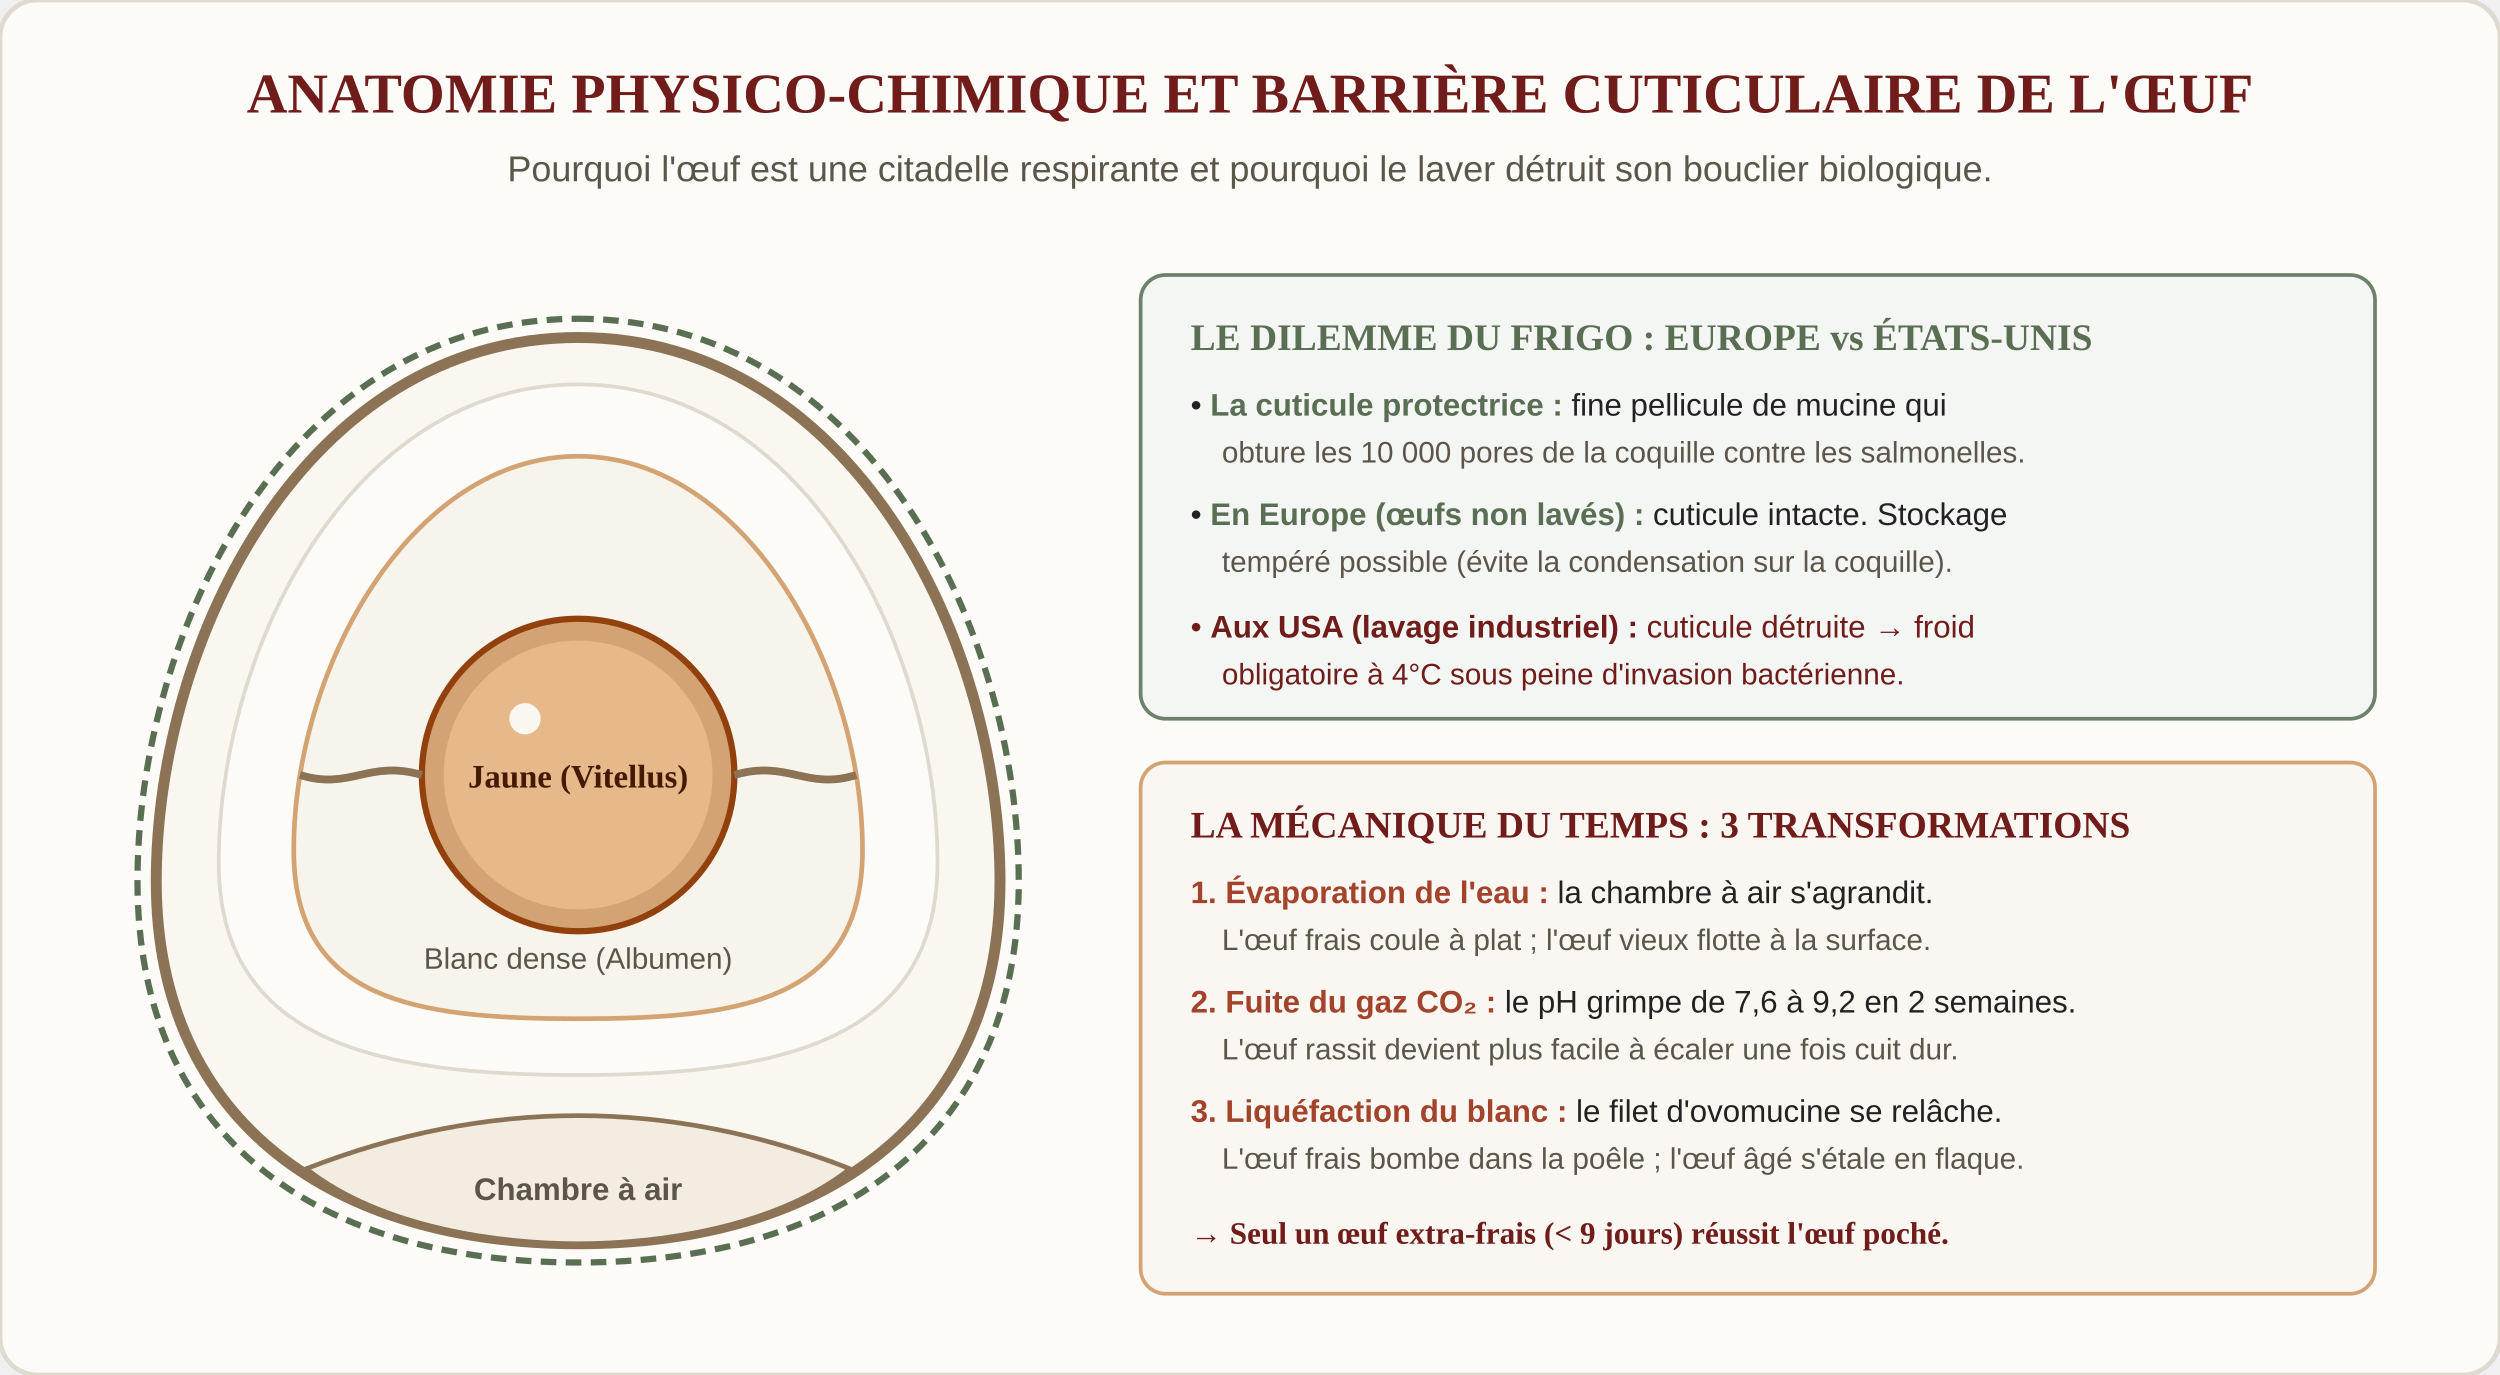
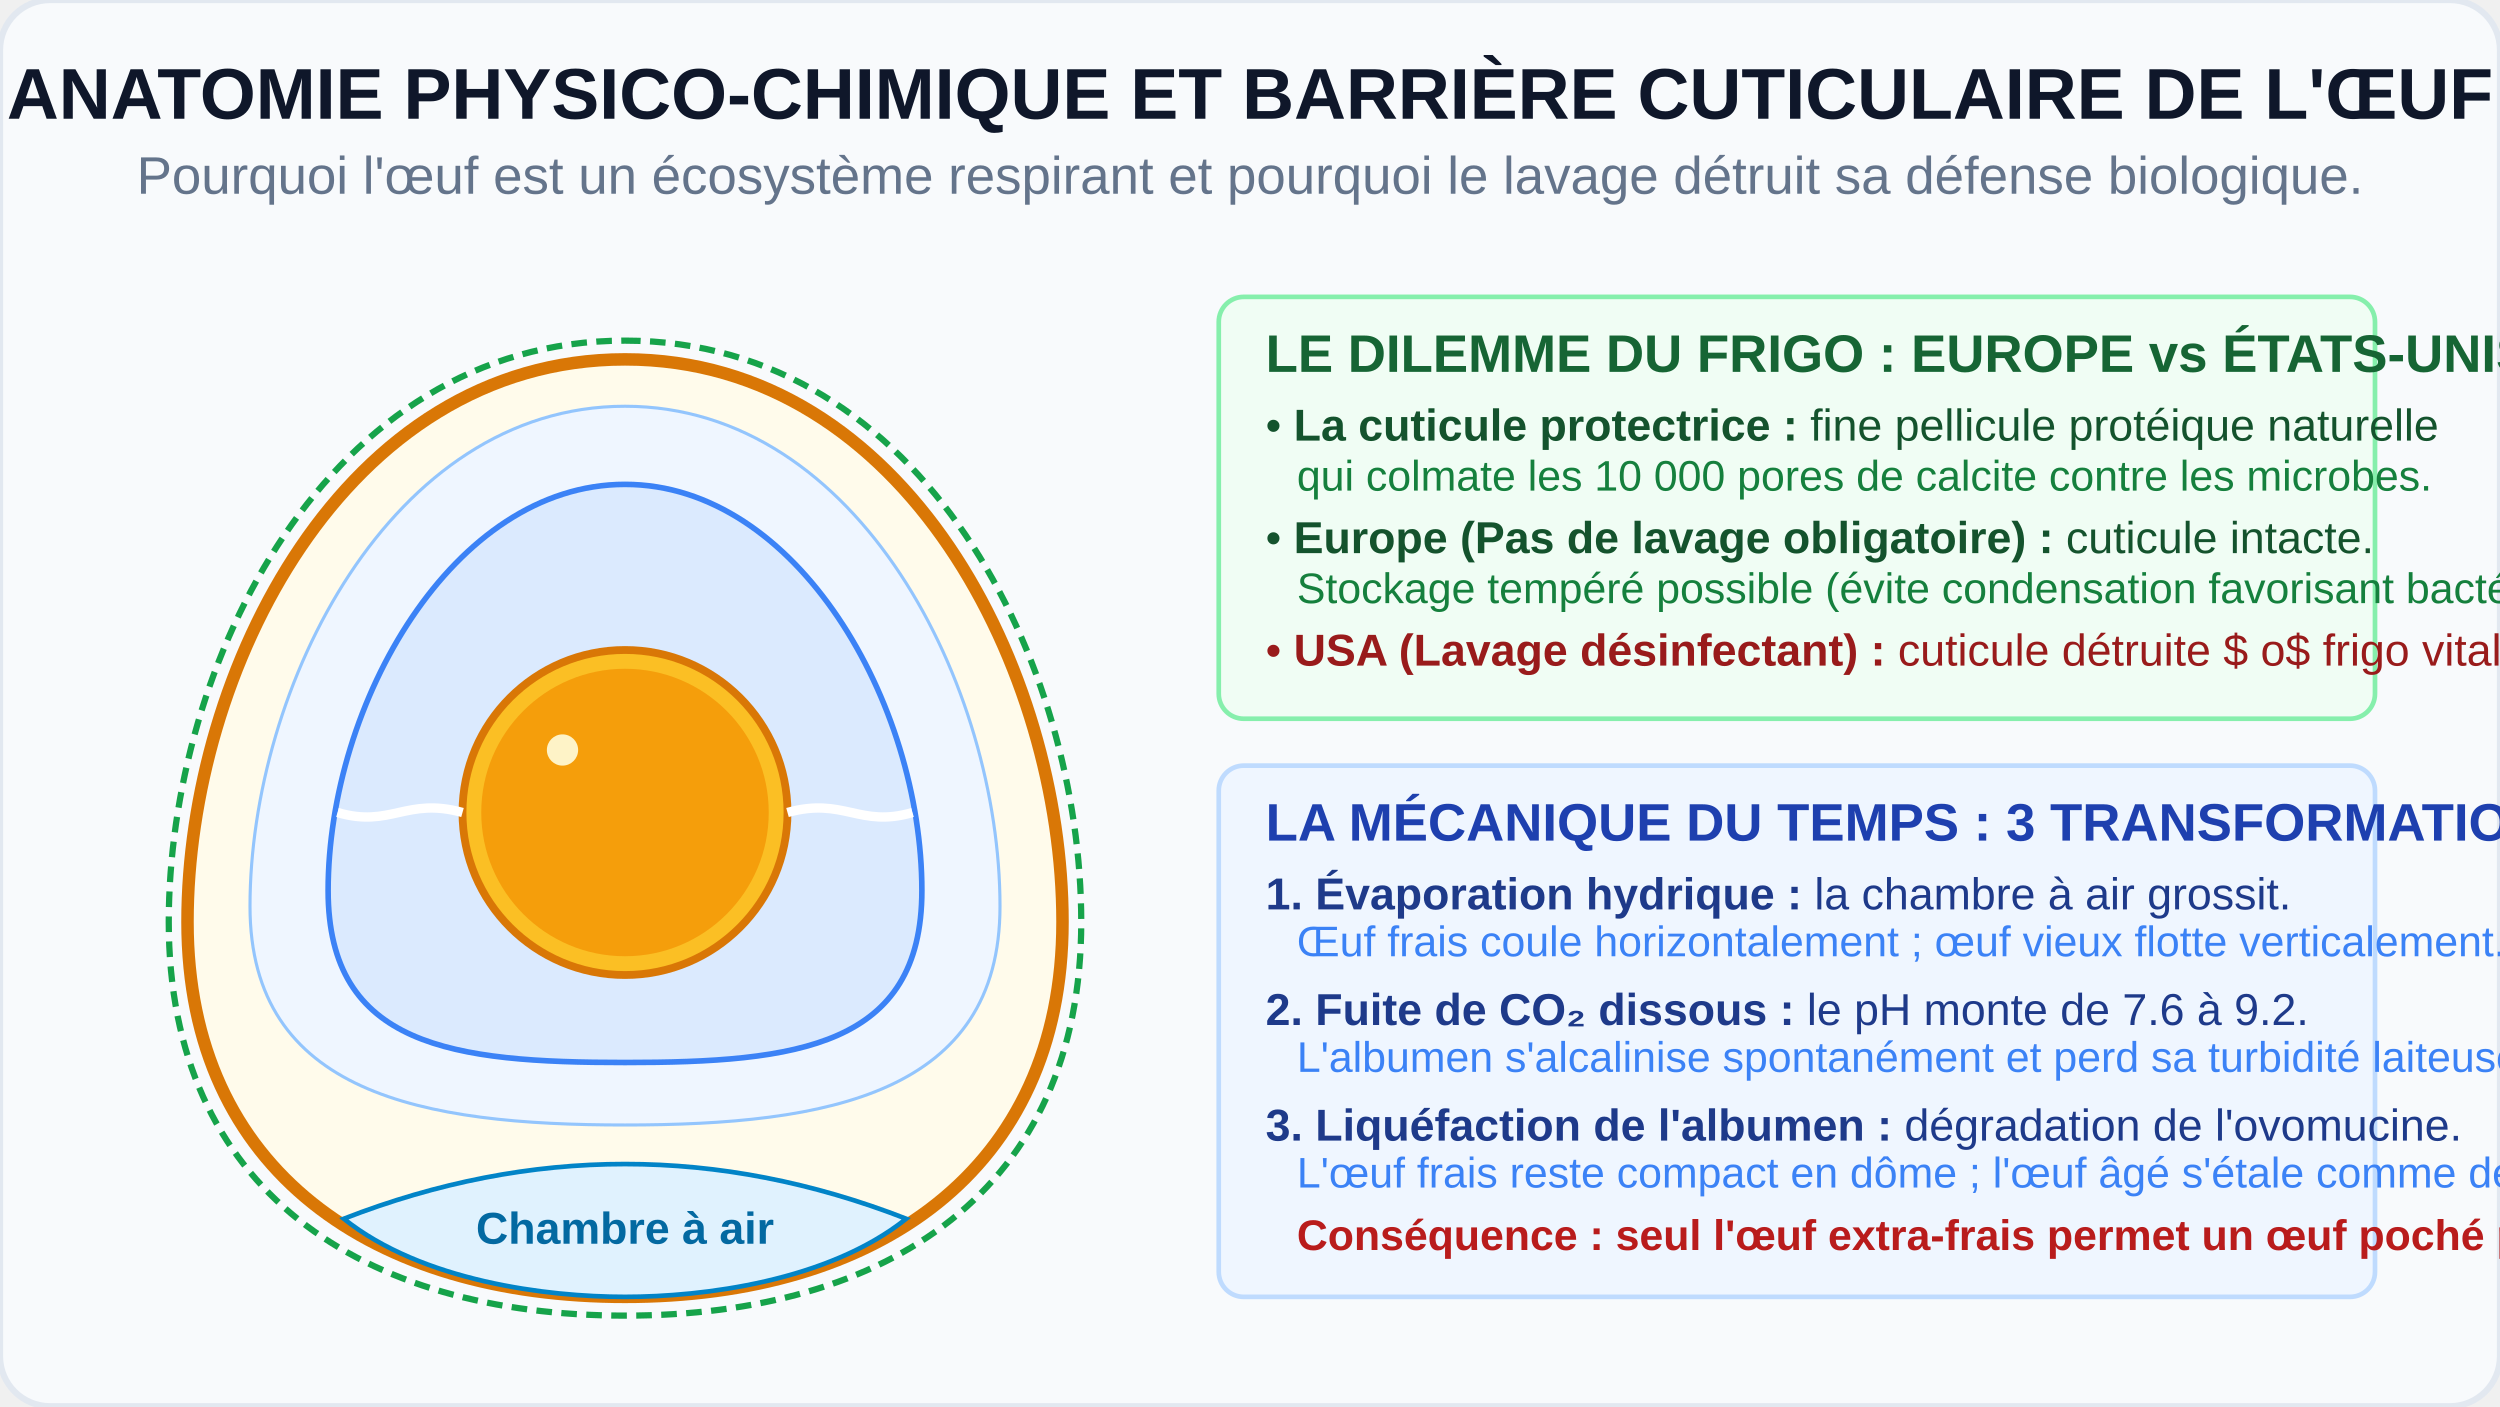
- <svg xmlns="http://www.w3.org/2000/svg" viewBox="0 0 800 440" width="100%" height="100%">
-   <rect width="800" height="440" rx="12" fill="#fcfbf7" stroke="#dfdacf" stroke-width="1.5" />
-   <text x="400" y="36" font-family="Liberation Serif, Georgia, serif" font-size="18" font-weight="bold" fill="#701c1a" text-anchor="middle">ANATOMIE PHYSICO-CHIMIQUE ET BARRIÈRE CUTICULAIRE DE L'ŒUF</text>
-   <text x="400" y="58" font-family="Liberation Sans, Arial, sans-serif" font-size="11.5" fill="#5c5549" text-anchor="middle">Pourquoi l'œuf est une citadelle respirante et pourquoi le laver détruit son bouclier biologique.</text>
-   <g transform="translate(50, 88)">
-     <path d="M 135 20 C 222 20 270 116 270 194 C 270 272 212 310 135 310 C 58 310 0 272 0 194 C 0 116 48 20 135 20 Z" fill="#faf7f0" stroke="#8c7355" stroke-width="3.5" />
-     <path d="M 135 14 C 228 14 276 114 276 194 C 276 278 216 316 135 316 C 54 316 -6 278 -6 194 C -6 114 42 14 135 14 Z" fill="none" stroke="#5a6e54" stroke-width="2" stroke-dasharray="5,3" />
-     <path d="M 48 286 Q 135 252 222 286 C 198 305 160 310 135 310 C 110 310 72 305 48 286 Z" fill="#f2ece1" stroke="#8c7355" stroke-width="1.5" />
-     <text x="135" y="296" font-family="Liberation Sans, Arial, sans-serif" font-size="10" font-weight="bold" fill="#5c5549" text-anchor="middle">Chambre à air</text>
-     <path d="M 135 35 C 208 35 250 120 250 188 C 250 246 198 256 135 256 C 72 256 20 246 20 188 C 20 120 62 35 135 35 Z" fill="#fcfbf7" stroke="#dfdacf" stroke-width="1.2" />
-     <path d="M 135 58 C 188 58 226 125 226 184 C 226 232 188 238 135 238 C 82 238 44 232 44 184 C 44 125 82 58 135 58 Z" fill="#f7f4eb" stroke="#d4a373" stroke-width="1.5" />
-     <circle cx="135" cy="160" r="50" fill="#d4a373" stroke="#92400e" stroke-width="2" />
-     <circle cx="135" cy="160" r="43" fill="#e6b88a" />
-     <circle cx="118" cy="142" r="5" fill="#faf7f0" />
-     <path d="M 85 160 C 68 155 62 165 46 160" fill="none" stroke="#8c7355" stroke-width="2.5" />
-     <path d="M 185 160 C 202 155 208 165 224 160" fill="none" stroke="#8c7355" stroke-width="2.5" />
-     <text x="135" y="164" font-family="Liberation Serif, Georgia, serif" font-size="10.5" font-weight="bold" fill="#451a03" text-anchor="middle">Jaune (Vitellus)</text>
-     <text x="135" y="222" font-family="Liberation Sans, Arial, sans-serif" font-size="9.5" fill="#5c5549" text-anchor="middle">Blanc dense (Albumen)</text>
+ <svg xmlns="http://www.w3.org/2000/svg" viewBox="0 0 800 450" width="100%" height="100%">
+   <rect width="800" height="450" rx="16" fill="#f8fafc" stroke="#e2e8f0" stroke-width="2" />
+   <text x="400" y="38" font-family="Liberation Sans, Arial, sans-serif" font-size="23.0" font-weight="bold" fill="#0f172a" text-anchor="middle">ANATOMIE PHYSICO-CHIMIQUE ET BARRIÈRE CUTICULAIRE DE L'ŒUF</text>
+   <text x="400" y="62" font-family="Liberation Sans, Arial, sans-serif" font-size="16.9" fill="#64748b" text-anchor="middle">Pourquoi l'œuf est un écosystème respirant et pourquoi le lavage détruit sa défense biologique.</text>
+   <g transform="translate(60, 95)">
+     <path d="M 140 20 C 230 20 280 120 280 200 C 280 280 220 320 140 320 C 60 320 0 280 0 200 C 0 120 50 20 140 20 Z" fill="#fffbeb" stroke="#d97706" stroke-width="4" />
+     <path d="M 140 14 C 236 14 286 118 286 200 C 286 286 224 326 140 326 C 56 326 -6 286 -6 200 C -6 118 44 14 140 14 Z" fill="none" stroke="#16a34a" stroke-width="2" stroke-dasharray="5,3" />
+     <path d="M 50 295 Q 140 260 230 295 C 205 315 165 320 140 320 C 115 320 75 315 50 295 Z" fill="#e0f2fe" stroke="#0284c7" stroke-width="1.5" />
+     <text x="140" y="303" font-family="Liberation Sans, Arial, sans-serif" font-size="14.3" font-weight="bold" fill="#0369a1" text-anchor="middle">Chambre à air</text>
+     <path d="M 140 35 C 215 35 260 125 260 195 C 260 255 205 265 140 265 C 75 265 20 255 20 195 C 20 125 65 35 140 35 Z" fill="#eff6ff" stroke="#93c5fd" stroke-width="1" />
+     <path d="M 140 60 C 195 60 235 130 235 190 C 235 240 195 245 140 245 C 85 245 45 240 45 190 C 45 130 85 60 140 60 Z" fill="#dbeafe" stroke="#3b82f6" stroke-width="1.8" />
+     <circle cx="140" cy="165" r="52" fill="#fbbf24" stroke="#d97706" stroke-width="2.5" />
+     <circle cx="140" cy="165" r="46" fill="#f59e0b" />
+     <circle cx="120" cy="145" r="5" fill="#fef3c7" />
+     <path d="M 88 165 C 70 160 65 170 48 165" fill="none" stroke="#ffffff" stroke-width="3" />
+     <path d="M 192 165 C 210 160 215 170 232 165" fill="none" stroke="#ffffff" stroke-width="3" />
  </g>
-   <g transform="translate(365, 88)">
-     <rect width="395" height="142" rx="8" fill="#f4f6f4" stroke="#6e826b" stroke-width="1.2" />
-     <text x="16" y="24" font-family="Liberation Serif, Georgia, serif" font-size="12" font-weight="bold" fill="#5a6e54">LE DILEMME DU FRIGO : EUROPE vs ÉTATS-UNIS</text>
-     <text x="16" y="45" font-family="Liberation Sans, Arial, sans-serif" font-size="10" fill="#242124">• <tspan font-weight="bold" fill="#5a6e54">La cuticule protectrice :</tspan> fine pellicule de mucine qui</text>
-     <text x="26" y="60" font-family="Liberation Sans, Arial, sans-serif" font-size="9.5" fill="#5c5549">obture les 10 000 pores de la coquille contre les salmonelles.</text>
-     <text x="16" y="80" font-family="Liberation Sans, Arial, sans-serif" font-size="10" fill="#242124">• <tspan font-weight="bold" fill="#5a6e54">En Europe (œufs non lavés) :</tspan> cuticule intacte. Stockage</text>
-     <text x="26" y="95" font-family="Liberation Sans, Arial, sans-serif" font-size="9.5" fill="#5c5549">tempéré possible (évite la condensation sur la coquille).</text>
-     <text x="16" y="116" font-family="Liberation Sans, Arial, sans-serif" font-size="10" fill="#701c1a">• <tspan font-weight="bold">Aux USA (lavage industriel) :</tspan> cuticule détruite → froid</text>
-     <text x="26" y="131" font-family="Liberation Sans, Arial, sans-serif" font-size="9.5" fill="#701c1a">obligatoire à 4°C sous peine d'invasion bactérienne.</text>
-     <rect y="156" width="395" height="170" rx="8" fill="#faf7f2" stroke="#d4a373" stroke-width="1.2" />
-     <text x="16" y="180" font-family="Liberation Serif, Georgia, serif" font-size="12" font-weight="bold" fill="#701c1a">LA MÉCANIQUE DU TEMPS : 3 TRANSFORMATIONS</text>
-     <text x="16" y="201" font-family="Liberation Sans, Arial, sans-serif" font-size="10" fill="#242124">
-       <tspan font-weight="bold" fill="#a3432b">1. Évaporation de l'eau :</tspan> la chambre à air s'agrandit.</text>
-     <text x="26" y="216" font-family="Liberation Sans, Arial, sans-serif" font-size="9.5" fill="#5c5549">L'œuf frais coule à plat ; l'œuf vieux flotte à la surface.</text>
-     <text x="16" y="236" font-family="Liberation Sans, Arial, sans-serif" font-size="10" fill="#242124">
-       <tspan font-weight="bold" fill="#a3432b">2. Fuite du gaz CO₂ :</tspan> le pH grimpe de 7,6 à 9,2 en 2 semaines.</text>
-     <text x="26" y="251" font-family="Liberation Sans, Arial, sans-serif" font-size="9.5" fill="#5c5549">L'œuf rassit devient plus facile à écaler une fois cuit dur.</text>
-     <text x="16" y="271" font-family="Liberation Sans, Arial, sans-serif" font-size="10" fill="#242124">
-       <tspan font-weight="bold" fill="#a3432b">3. Liquéfaction du blanc :</tspan> le filet d'ovomucine se relâche.</text>
-     <text x="26" y="286" font-family="Liberation Sans, Arial, sans-serif" font-size="9.5" fill="#5c5549">L'œuf frais bombe dans la poêle ; l'œuf âgé s'étale en flaque.</text>
-     <text x="16" y="310" font-family="Liberation Serif, Georgia, serif" font-size="10" fill="#701c1a" font-weight="bold">→ Seul un œuf extra-frais (&lt; 9 jours) réussit l'œuf poché.</text>
+   <g transform="translate(390, 95)">
+     <rect width="370" height="135" rx="8" fill="#f0fdf4" stroke="#86efac" stroke-width="1.5" />
+     <text x="15" y="24" font-family="Liberation Sans, Arial, sans-serif" font-size="16.9" font-weight="bold" fill="#166534">LE DILEMME DU FRIGO : EUROPE vs ÉTATS-UNIS</text>
+     <text x="15" y="46" font-family="Liberation Sans, Arial, sans-serif" font-size="14.3" fill="#14532d">• <tspan font-weight="bold">La cuticule protectrice :</tspan> fine pellicule protéique naturelle</text>
+     <text x="25" y="62" font-family="Liberation Sans, Arial, sans-serif" font-size="13.7" fill="#15803d">qui colmate les 10 000 pores de calcite contre les microbes.</text>
+     <text x="15" y="82" font-family="Liberation Sans, Arial, sans-serif" font-size="14.3" fill="#14532d">• <tspan font-weight="bold">Europe (Pas de lavage obligatoire) :</tspan> cuticule intacte.</text>
+     <text x="25" y="98" font-family="Liberation Sans, Arial, sans-serif" font-size="13.7" fill="#15803d">Stockage tempéré possible (évite condensation favorisant bactéries).</text>
+     <text x="15" y="118" font-family="Liberation Sans, Arial, sans-serif" font-size="14.3" fill="#991b1b">• <tspan font-weight="bold">USA (Lavage désinfectant) :</tspan> cuticule détruite $	o$ frigo vital (4°C).</text>
+     <rect y="150" width="370" height="170" rx="8" fill="#eff6ff" stroke="#bfdbfe" stroke-width="1.5" />
+     <text x="15" y="174" font-family="Liberation Sans, Arial, sans-serif" font-size="16.9" font-weight="bold" fill="#1e40af">LA MÉCANIQUE DU TEMPS : 3 TRANSFORMATIONS</text>
+     <text x="15" y="196" font-family="Liberation Sans, Arial, sans-serif" font-size="14.3" fill="#1e3a8a">
+       <tspan font-weight="bold">1. Évaporation hydrique :</tspan> la chambre à air grossit.</text>
+     <text x="25" y="211" font-family="Liberation Sans, Arial, sans-serif" font-size="13.7" fill="#3b82f6">Œuf frais coule horizontalement ; œuf vieux flotte verticalement.</text>
+     <text x="15" y="233" font-family="Liberation Sans, Arial, sans-serif" font-size="14.3" fill="#1e3a8a">
+       <tspan font-weight="bold">2. Fuite de CO₂ dissous :</tspan> le pH monte de 7.6 à 9.2.</text>
+     <text x="25" y="248" font-family="Liberation Sans, Arial, sans-serif" font-size="13.7" fill="#3b82f6">L'albumen s'alcalinise spontanément et perd sa turbidité laiteuse.</text>
+     <text x="15" y="270" font-family="Liberation Sans, Arial, sans-serif" font-size="14.3" fill="#1e3a8a">
+       <tspan font-weight="bold">3. Liquéfaction de l'albumen :</tspan> dégradation de l'ovomucine.</text>
+     <text x="25" y="285" font-family="Liberation Sans, Arial, sans-serif" font-size="13.7" fill="#3b82f6">L'œuf frais reste compact en dôme ; l'œuf âgé s'étale comme de l'eau.</text>
+     <text x="25" y="305" font-family="Liberation Sans, Arial, sans-serif" font-size="13.7" fill="#b91c1c" font-weight="bold">Conséquence : seul l'œuf extra-frais permet un œuf poché parfait.</text>
  </g>
</svg>
